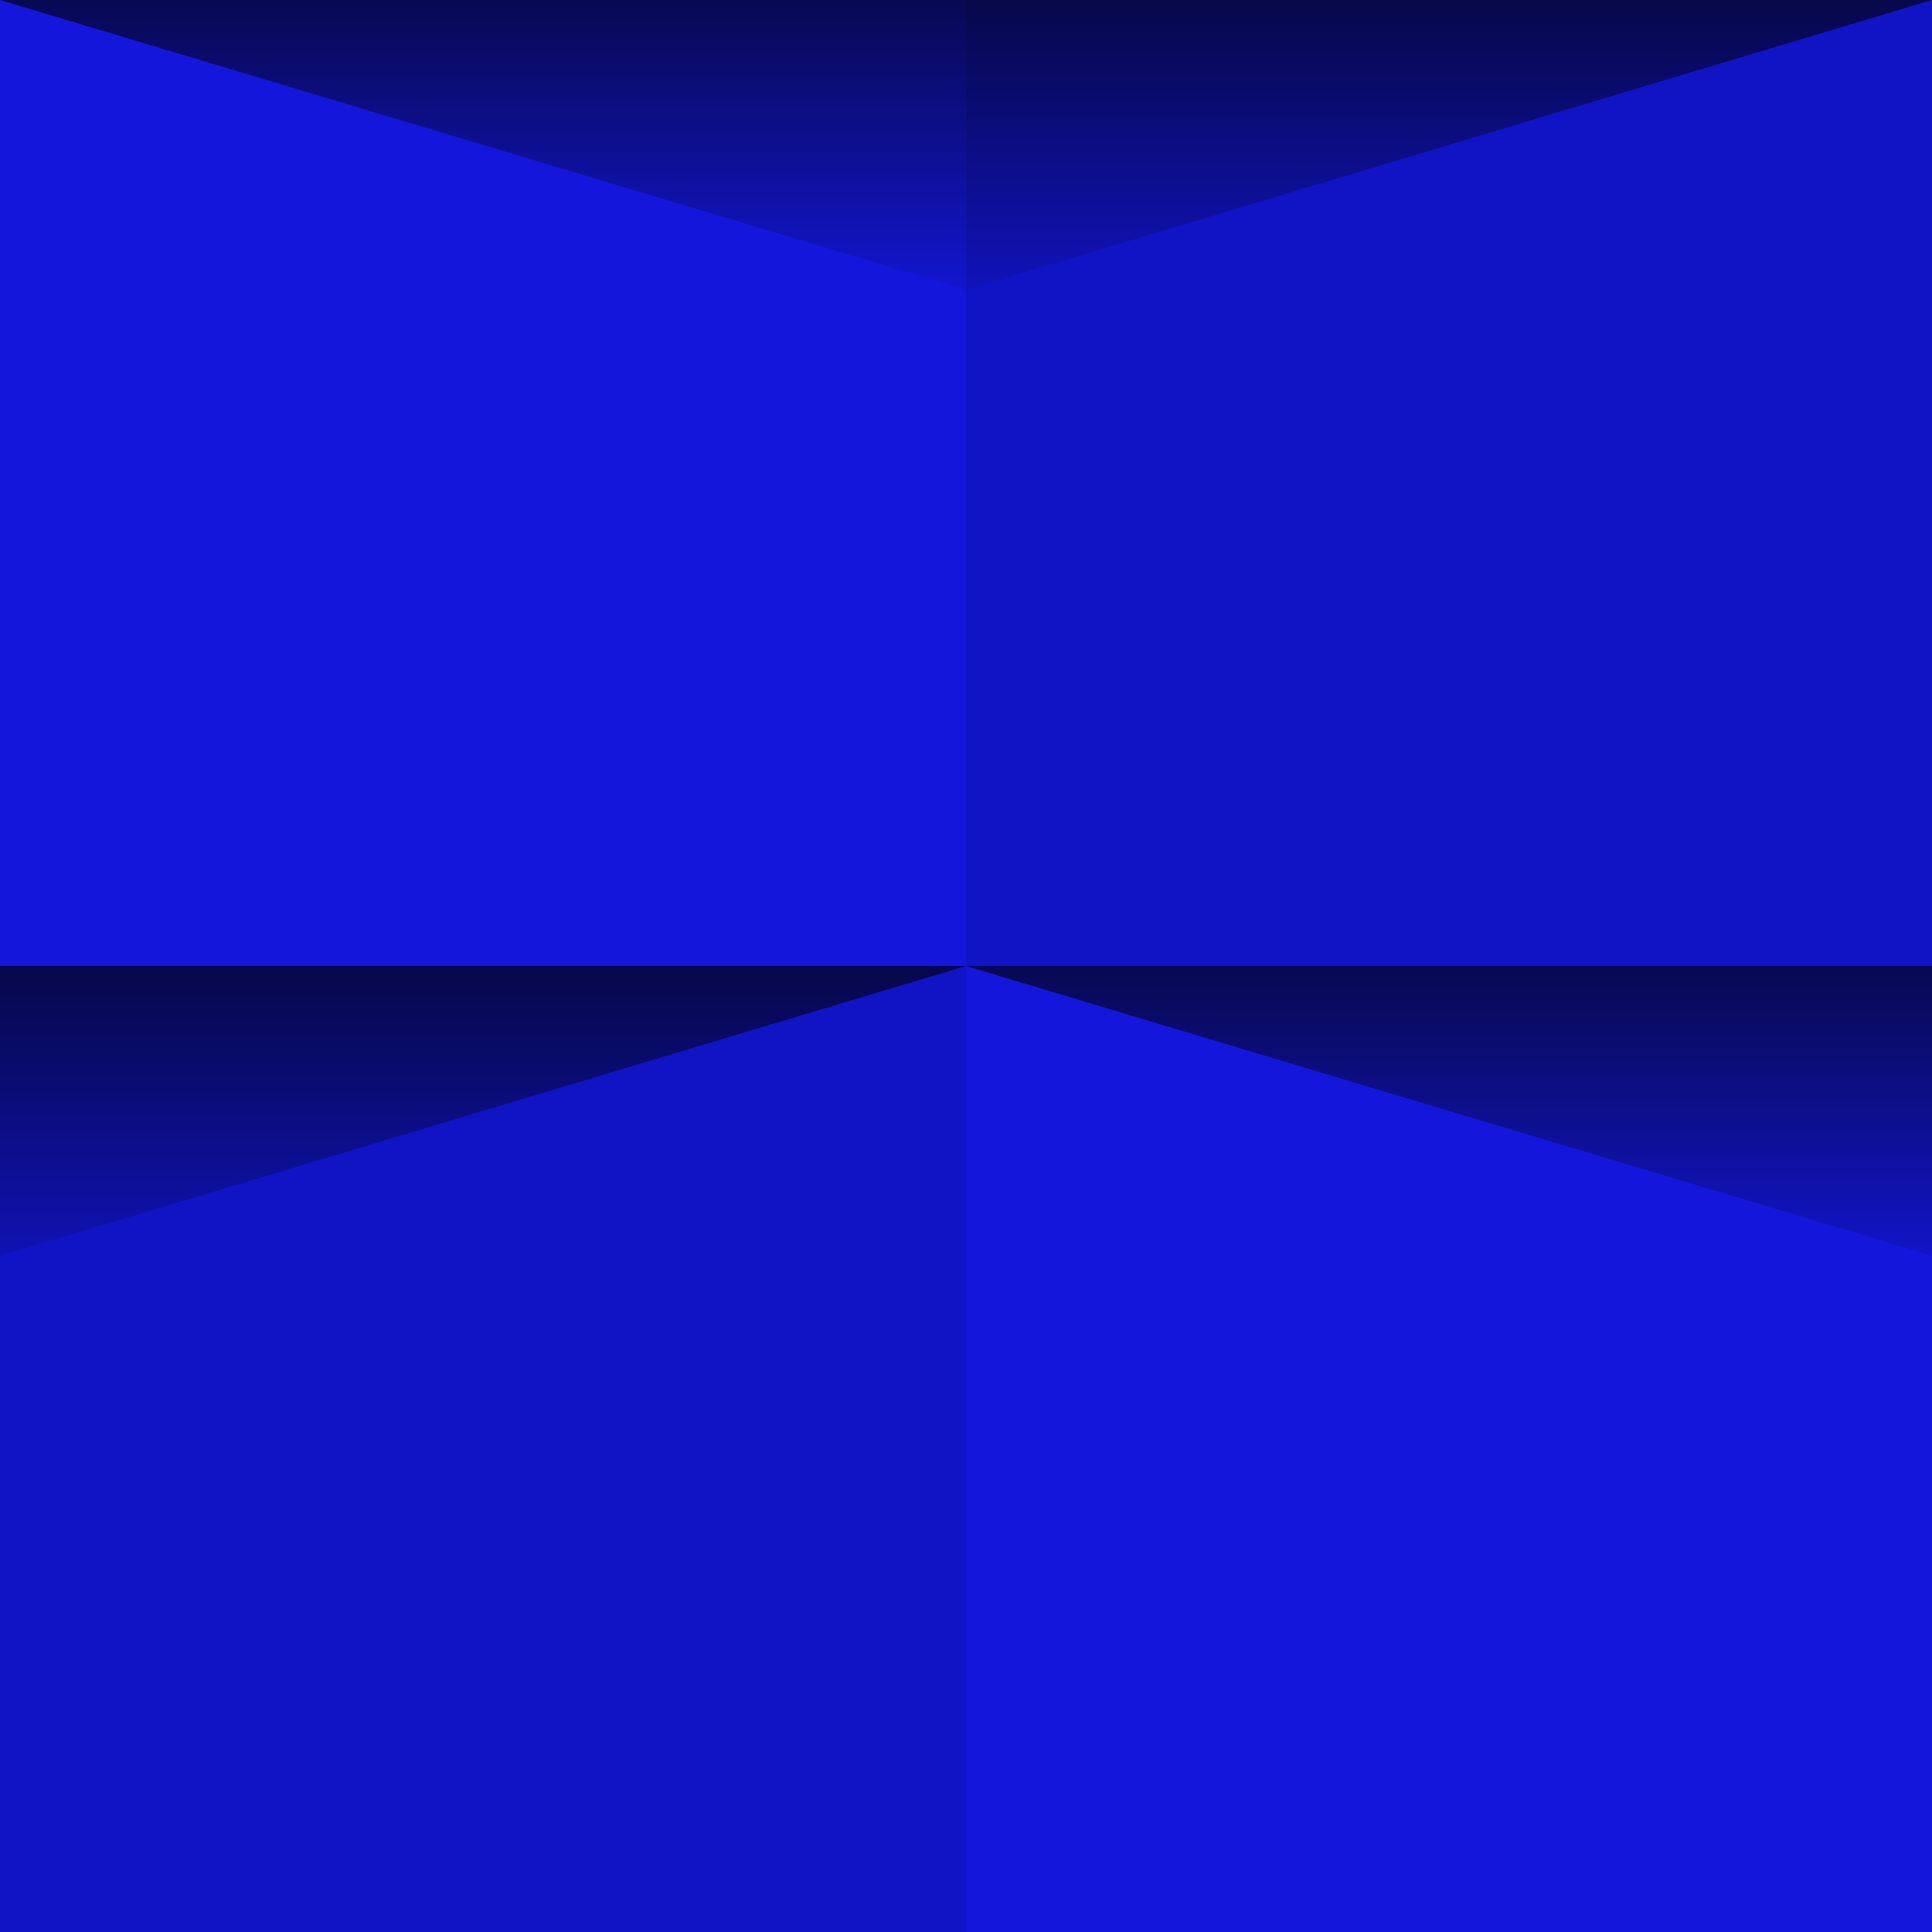
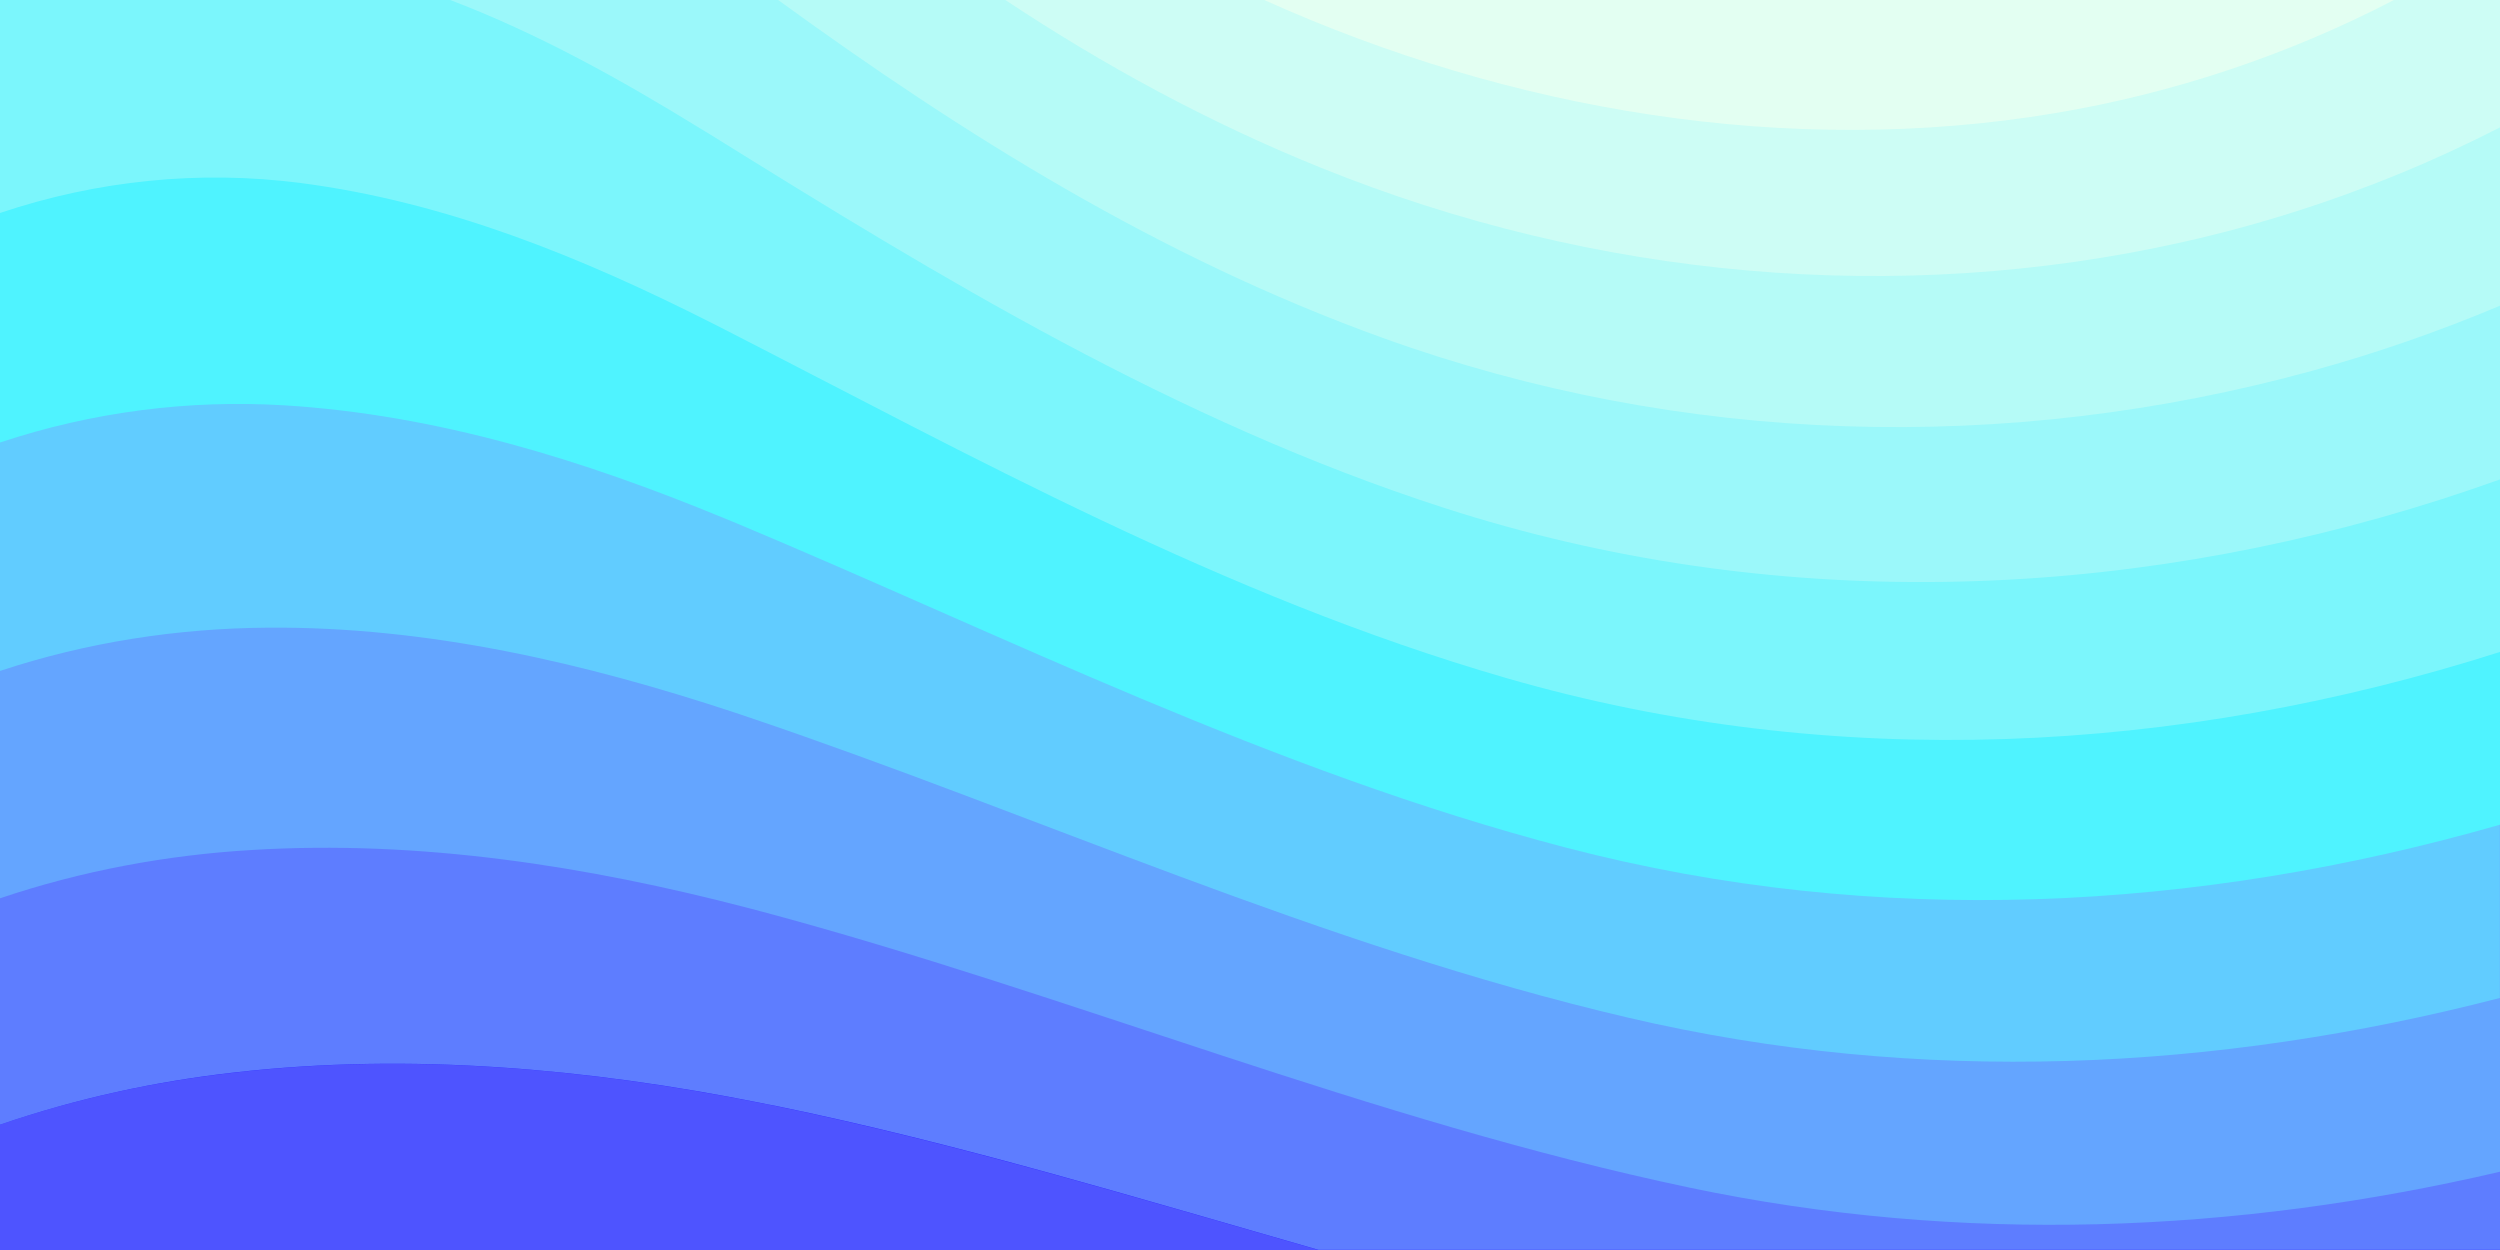
- <svg xmlns="http://www.w3.org/2000/svg" width="88" height="88" viewBox="0 0 200 200">
-   <rect fill="#1417db" width="200" height="200" />
-   <defs>
-     <linearGradient id="a" gradientUnits="userSpaceOnUse" x1="100" y1="33" x2="100" y2="-3">
-       <stop offset="0" stop-color="#000" stop-opacity="0" />
-       <stop offset="1" stop-color="#000" stop-opacity="1" />
-     </linearGradient>
-     <linearGradient id="b" gradientUnits="userSpaceOnUse" x1="100" y1="135" x2="100" y2="97">
-       <stop offset="0" stop-color="#000" stop-opacity="0" />
-       <stop offset="1" stop-color="#000" stop-opacity="1" />
-     </linearGradient>
-   </defs>
-   <g fill="#1114ba" fill-opacity="0.68">
-     <rect x="100" width="100" height="100" />
-     <rect y="100" width="100" height="100" />
-   </g>
-   <g fill-opacity="0.68">
-     <polygon fill="url(#a)" points="100 30 0 0 200 0" />
-     <polygon fill="url(#b)" points="100 100 0 130 0 100 200 100 200 130" />
+ <svg xmlns="http://www.w3.org/2000/svg" width="100%" height="100%" viewBox="0 0 1600 800">
+   <rect fill="#2a1fff" width="1600" height="800" />
+   <g>
+     <path fill="#4e54ff" d="M486 705.8c-109.3-21.8-223.4-32.2-335.3-19.4C99.5 692.1 49 703 0 719.8V800h843.8c-115.9-33.2-230.8-68.1-347.6-92.2C492.8 707.1 489.4 706.5 486 705.8z" />
+     <path fill="#5e7dff" d="M1600 0H0v719.8c49-16.8 99.5-27.8 150.7-33.5c111.9-12.7 226-2.4 335.3 19.4c3.4 0.7 6.8 1.4 10.2 2c116.8 24 231.7 59 347.6 92.2H1600V0z" />
+     <path fill="#64a5ff" d="M478.4 581c3.2 0.8 6.4 1.7 9.5 2.5c196.2 52.5 388.7 133.5 593.5 176.6c174.2 36.6 349.5 29.2 518.6-10.2V0H0v574.9c52.3-17.6 106.5-27.7 161.1-30.9C268.4 537.4 375.7 554.2 478.4 581z" />
+     <path fill="#61ccff" d="M0 0v429.4c55.6-18.4 113.5-27.3 171.4-27.7c102.8-0.8 203.2 22.7 299.3 54.5c3 1 5.9 2 8.9 3c183.6 62 365.7 146.1 562.4 192.1c186.7 43.7 376.3 34.4 557.9-12.6V0H0z" />
+     <path fill="#4ff3ff" d="M181.8 259.4c98.2 6 191.9 35.2 281.3 72.1c2.8 1.1 5.5 2.3 8.3 3.4c171 71.6 342.7 158.5 531.3 207.7c198.8 51.8 403.4 40.8 597.3-14.8V0H0v283.2C59 263.6 120.6 255.7 181.8 259.4z" />
+     <path fill="#7bf6fc" d="M1600 0H0v136.3c62.3-20.9 127.7-27.5 192.2-19.2c93.6 12.1 180.5 47.7 263.3 89.6c2.6 1.3 5.1 2.6 7.7 3.9c158.4 81.1 319.7 170.9 500.3 223.2c210.5 61 430.8 49 636.6-16.6V0z" />
+     <path fill="#9bf8fa" d="M454.9 86.3C600.7 177 751.6 269.3 924.1 325c208.6 67.4 431.3 60.8 637.9-5.3c12.8-4.1 25.4-8.4 38.1-12.9V0H288.1c56 21.3 108.7 50.6 159.7 82C450.2 83.4 452.5 84.9 454.9 86.3z" />
+     <path fill="#b5fbf7" d="M1600 0H498c118.1 85.8 243.5 164.5 386.8 216.2c191.8 69.2 400 74.7 595 21.1c40.8-11.2 81.1-25.2 120.3-41.7V0z" />
+     <path fill="#cdfdf5" d="M1397.5 154.8c47.2-10.6 93.6-25.3 138.6-43.8c21.7-8.9 43-18.8 63.9-29.5V0H643.4c62.9 41.7 129.7 78.2 202.1 107.4C1020.4 178.1 1214.2 196.1 1397.5 154.8z" />
+     <path fill="#e3fff2" d="M1315.3 72.4c75.3-12.6 148.9-37.1 216.8-72.4h-723C966.8 71 1144.7 101 1315.3 72.4z" />
  </g>
</svg>
